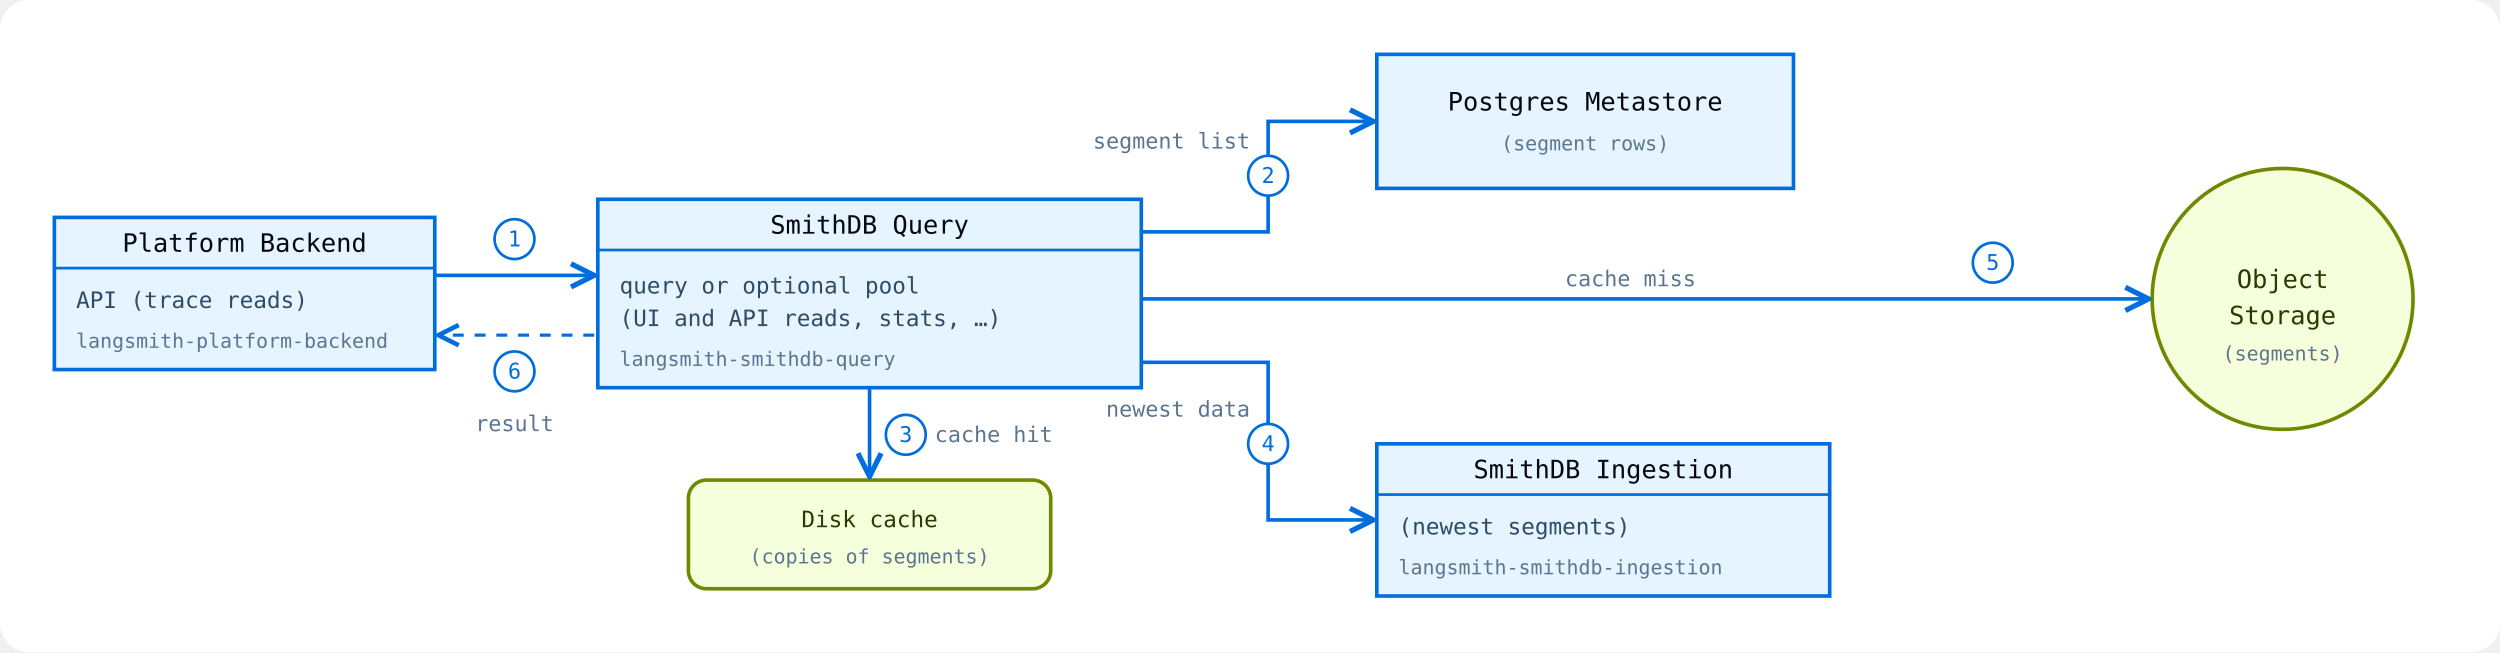
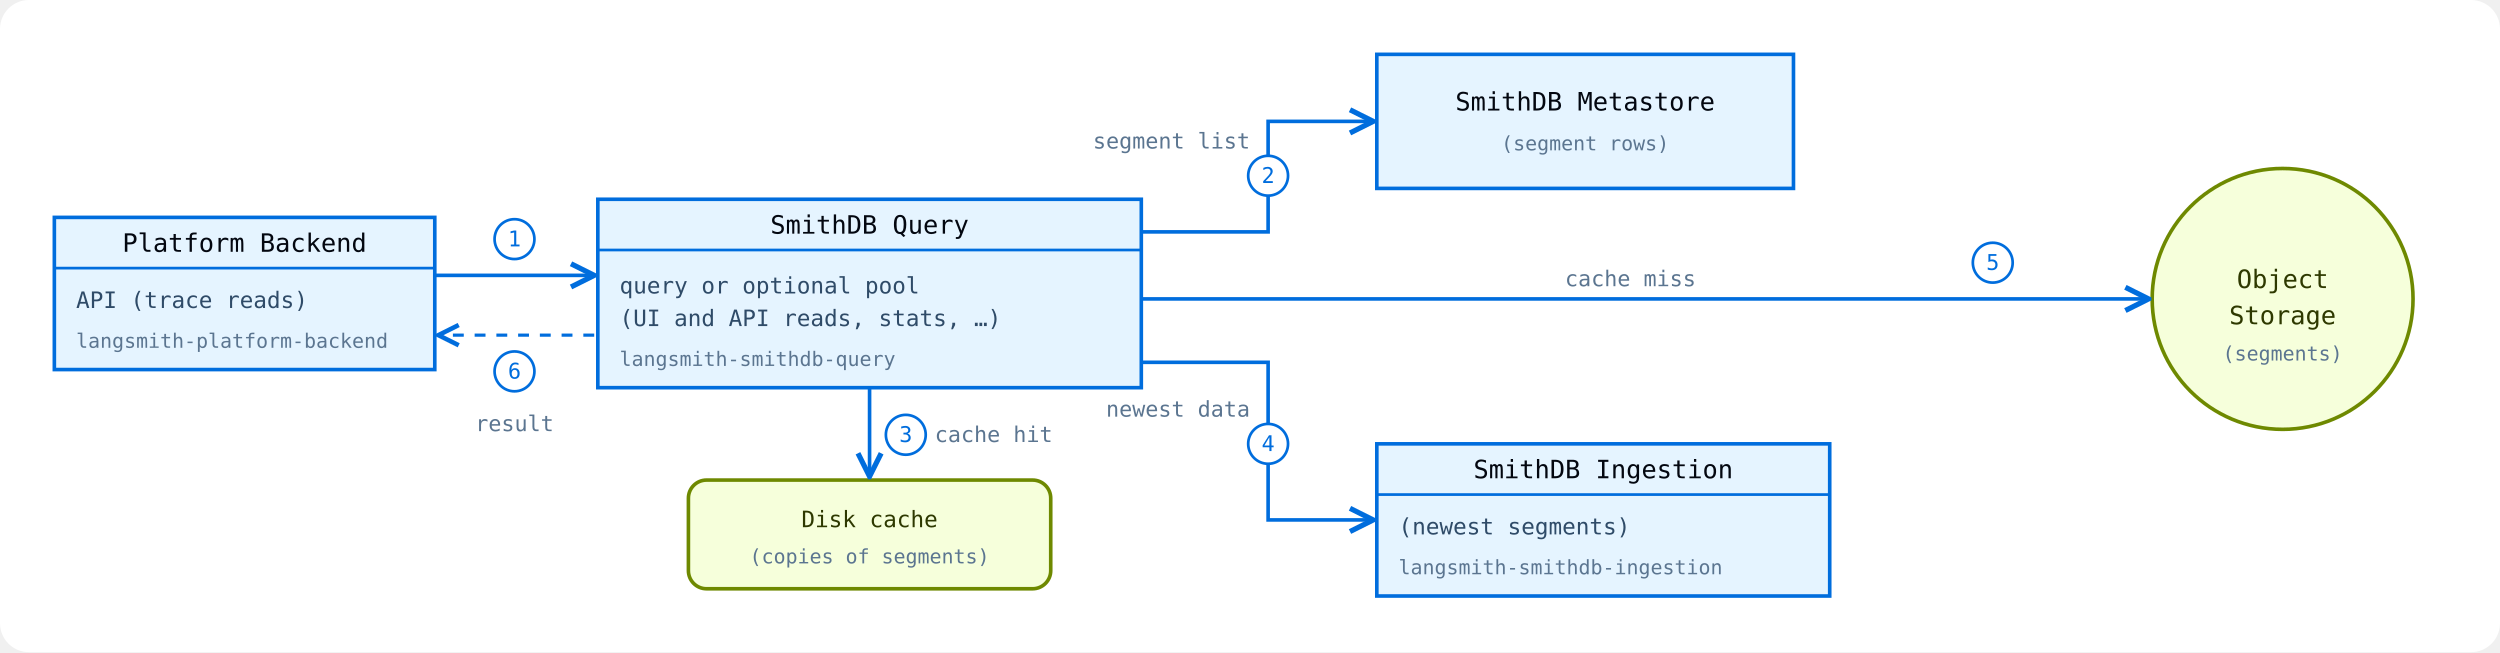
<svg xmlns="http://www.w3.org/2000/svg" id="diagram" style="color-scheme: light" width="1380" height="360" viewBox="0 0 1380 360" role="img" aria-labelledby="title desc" font-family="ui-monospace, SFMono-Regular, Menlo, Consolas, monospace">
  <defs>
    <marker id="g" viewBox="0 0 10 10" refX="9" refY="5" markerWidth="8" markerHeight="8" orient="auto-start-reverse">
      <path d="M1 1 L9 5 L1 9" fill="none" stroke="#006DDD" stroke-width="1.8" />
    </marker>
  </defs>
  <rect x="0" y="0" width="1380" height="360" rx="16" fill="#FFFFFF" />
  <rect x="30" y="120" width="210" height="84" fill="#E5F4FF" stroke="#006DDD" stroke-width="2" />
  <line x1="30" y1="148" x2="240" y2="148" stroke="#006DDD" stroke-width="1.5" />
  <text x="135" y="139" text-anchor="middle" font-size="14" fill="#030710">Platform Backend</text>
  <text x="42" y="170" font-size="12.5" fill="#2F4B68">API (trace reads)</text>
  <text x="42" y="192" font-size="11" fill="#5B7590">langsmith-platform-backend</text>
  <rect x="330" y="110" width="300" height="104" fill="#E5F4FF" stroke="#006DDD" stroke-width="2" />
  <line x1="330" y1="138" x2="630" y2="138" stroke="#006DDD" stroke-width="1.5" />
  <text x="480" y="129" text-anchor="middle" font-size="14" fill="#030710">SmithDB Query</text>
  <text x="342" y="162" font-size="12.5" fill="#2F4B68">query or optional pool</text>
  <text x="342" y="180" font-size="12.5" fill="#2F4B68">(UI and API reads, stats, …)</text>
  <text x="342" y="202" font-size="11" fill="#5B7590">langsmith-smithdb-query</text>
  <rect x="380" y="265" width="200" height="60" rx="10" fill="#F6FFDB" stroke="#6E8900" stroke-width="2" />
  <text x="480" y="291" text-anchor="middle" font-size="12.5" fill="#2E3900">Disk cache</text>
  <text x="480" y="311" text-anchor="middle" font-size="11" fill="#5B7590">(copies of segments)</text>
  <rect x="760" y="30" width="230" height="74" fill="#E5F4FF" stroke="#006DDD" stroke-width="2" />
-   <text x="875" y="61" text-anchor="middle" font-size="14" fill="#030710">Postgres Metastore</text>
+   <text x="875" y="61" text-anchor="middle" font-size="14" fill="#030710">SmithDB Metastore</text>
  <text x="875" y="83" text-anchor="middle" font-size="11" fill="#5B7590">(segment rows)</text>
  <rect x="760" y="245" width="250" height="84" fill="#E5F4FF" stroke="#006DDD" stroke-width="2" />
  <line x1="760" y1="273" x2="1010" y2="273" stroke="#006DDD" stroke-width="1.5" />
  <text x="885" y="264" text-anchor="middle" font-size="14" fill="#030710">SmithDB Ingestion</text>
  <text x="772" y="295" font-size="12.5" fill="#2F4B68">(newest segments)</text>
  <text x="772" y="317" font-size="11" fill="#5B7590">langsmith-smithdb-ingestion</text>
  <circle cx="1260" cy="165" r="72" fill="#F6FFDB" stroke="#6E8900" stroke-width="2" />
  <text x="1260" y="159" text-anchor="middle" font-size="14" fill="#2E3900">Object</text>
  <text x="1260" y="179" text-anchor="middle" font-size="14" fill="#2E3900">Storage</text>
  <text x="1260" y="199" text-anchor="middle" font-size="11" fill="#5B7590">(segments)</text>
  <path d="M240 152 H328" marker-end="url(#g)" stroke="#006DDD" stroke-width="2" fill="none" />
  <circle cx="284" cy="132" r="11" fill="#FFFFFF" stroke="#006DDD" stroke-width="1.5" />
  <text x="284" y="136" text-anchor="middle" font-size="12" fill="#006DDD">1</text>
  <path d="M630 128 H700 V67 H758" marker-end="url(#g)" stroke="#006DDD" stroke-width="2" fill="none" />
  <text x="690" y="82" text-anchor="end" font-size="12" fill="#5B7590">segment list</text>
  <circle cx="700" cy="97" r="11" fill="#FFFFFF" stroke="#006DDD" stroke-width="1.5" />
  <text x="700" y="101" text-anchor="middle" font-size="12" fill="#006DDD">2</text>
  <path d="M480 214 V263" marker-end="url(#g)" stroke="#006DDD" stroke-width="2" fill="none" />
  <text x="516" y="244" font-size="12" fill="#5B7590">cache hit</text>
  <circle cx="500" cy="240" r="11" fill="#FFFFFF" stroke="#006DDD" stroke-width="1.5" />
  <text x="500" y="244" text-anchor="middle" font-size="12" fill="#006DDD">3</text>
  <path d="M630 165 H1186" marker-end="url(#g)" stroke="#006DDD" stroke-width="2" fill="none" />
  <text x="900" y="158" text-anchor="middle" font-size="12" fill="#5B7590">cache miss</text>
  <circle cx="1100" cy="145" r="11" fill="#FFFFFF" stroke="#006DDD" stroke-width="1.5" />
  <text x="1100" y="149" text-anchor="middle" font-size="12" fill="#006DDD">5</text>
  <path d="M630 200 H700 V287 H758" marker-end="url(#g)" stroke="#006DDD" stroke-width="2" fill="none" />
  <text x="690" y="230" text-anchor="end" font-size="12" fill="#5B7590">newest data</text>
  <circle cx="700" cy="245" r="11" fill="#FFFFFF" stroke="#006DDD" stroke-width="1.5" />
  <text x="700" y="249" text-anchor="middle" font-size="12" fill="#006DDD">4</text>
  <path d="M328 185 H242" marker-end="url(#g)" stroke="#006DDD" stroke-width="1.75" fill="none" stroke-dasharray="6 6" />
  <circle cx="284" cy="205" r="11" fill="#FFFFFF" stroke="#006DDD" stroke-width="1.5" />
  <text x="284" y="209" text-anchor="middle" font-size="12" fill="#006DDD">6</text>
  <text x="284" y="238" text-anchor="middle" font-size="12" fill="#5B7590">result</text>
</svg>
